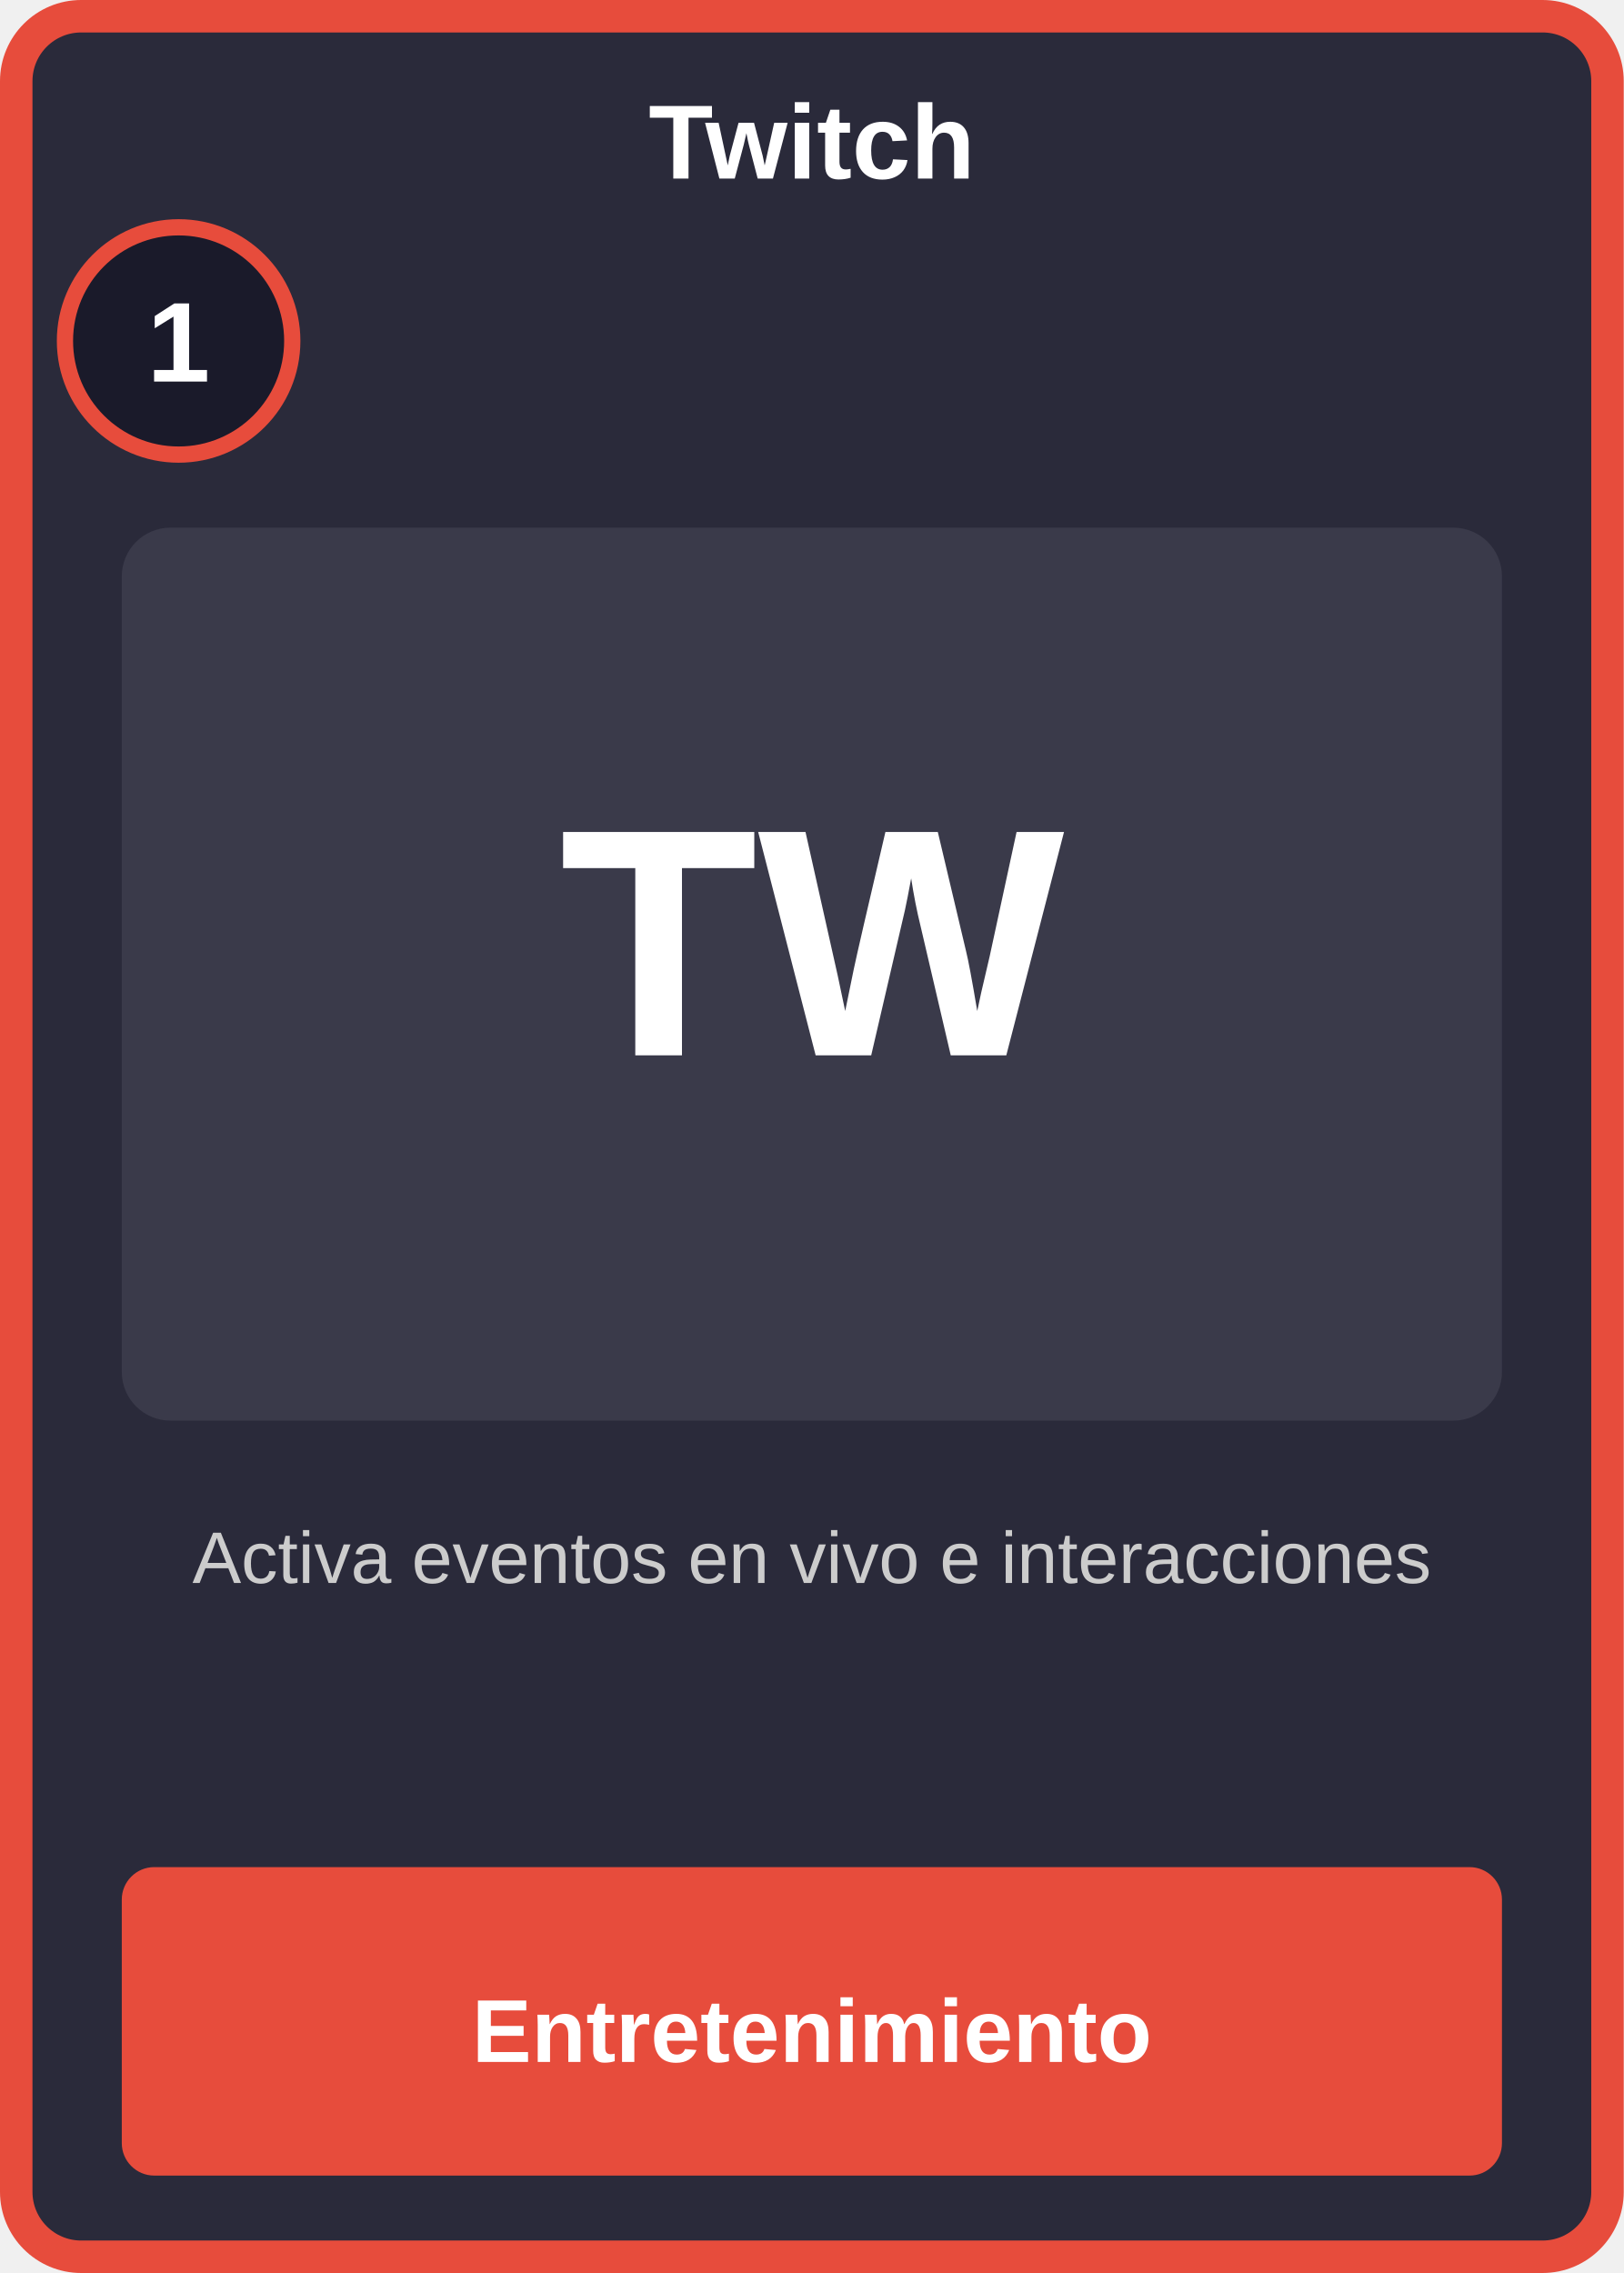
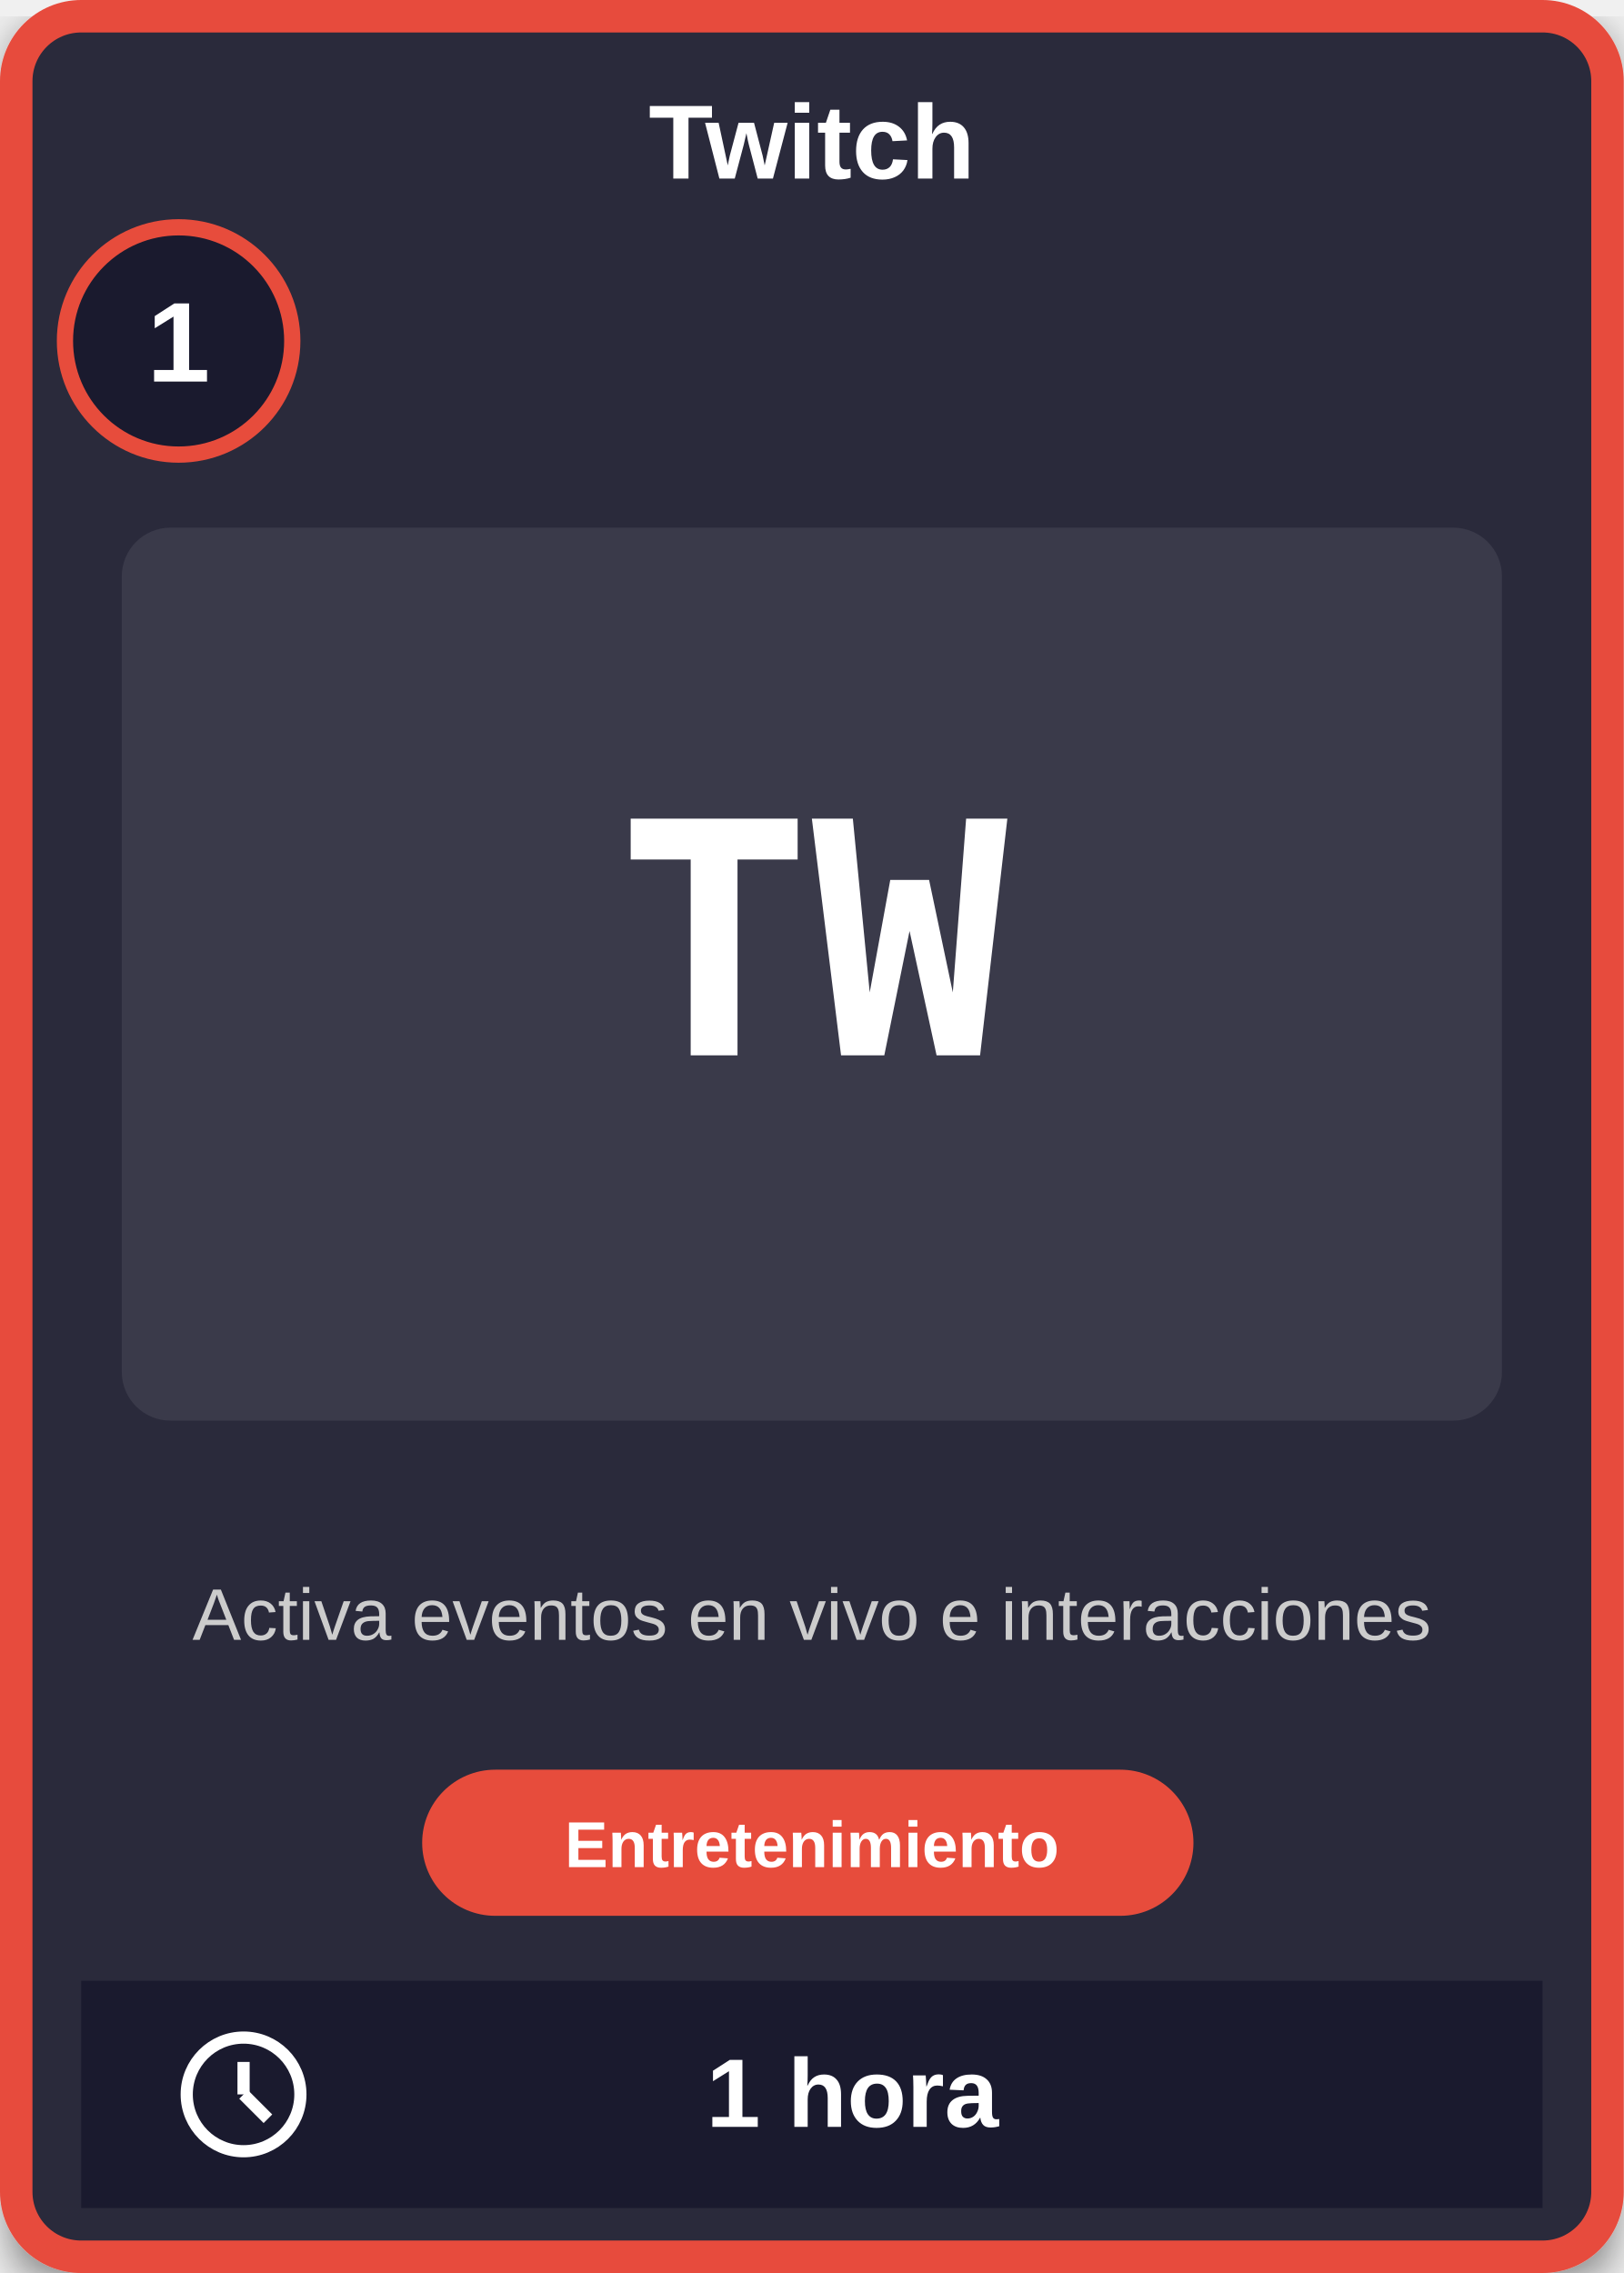
<svg xmlns="http://www.w3.org/2000/svg" viewBox="0 0 200 280">
-   <rect x="2" y="2" width="196" height="276" rx="8" ry="8" fill="#2a2a3a" stroke="#e74c3c" stroke-width="4" />
-   <text x="100" y="22" text-anchor="middle" fill="#ffffff" font-size="13" font-weight="bold" font-family="Arial, sans-serif">Twitch</text>
-   <circle cx="22" cy="42" r="14" fill="#1a1a2a" stroke="#e74c3c" stroke-width="2" />
-   <text x="22" y="47" text-anchor="middle" fill="#ffffff" font-size="14" font-weight="bold" font-family="Arial, sans-serif">1</text>
+   <defs>
+     <filter id="shadow17" x="-5%" y="-5%" width="110%" height="110%">
+       <feDropShadow dx="0" dy="2" stdDeviation="3" flood-color="#000" flood-opacity="0.5" />
+     </filter>
+   </defs>
+   <rect x="2" y="2" width="196" height="276" rx="8" ry="8" fill="#2a2a3a" stroke="#e74c3c" stroke-width="4" filter="url(#shadow17)" />
+   <text x="100" y="22" text-anchor="middle" fill="#ffffff" font-family="Arial, sans-serif" font-size="13" font-weight="bold">Twitch</text>
+   <circle cx="22" cy="42" r="14" fill="#1a1a2e" stroke="#e74c3c" stroke-width="2" />
+   <text x="22" y="47" text-anchor="middle" fill="#ffffff" font-family="Arial, sans-serif" font-size="14" font-weight="bold">1</text>
  <rect x="15" y="65" width="170" height="110" rx="6" ry="6" fill="#3a3a4a" />
-   <text x="100" y="130" text-anchor="middle" fill="#ffffff" font-size="40" font-weight="bold" font-family="Arial, sans-serif">TW</text>
-   <text x="100" y="195" text-anchor="middle" fill="#cccccc" font-size="9" font-family="Arial, sans-serif">Activa eventos en vivo e interacciones</text>
-   <rect x="15" y="230" width="170" height="38" rx="4" ry="4" fill="#e74c3c" />
-   <text x="100" y="254" text-anchor="middle" fill="#ffffff" font-size="11" font-weight="bold" font-family="Arial, sans-serif">Entretenimiento</text>
+   <text x="100" y="130" text-anchor="middle" fill="#ffffff" font-family="monospace, sans-serif" font-size="40" font-weight="bold">TW</text>
+   <text x="100" y="202" text-anchor="middle" fill="#cccccc" font-family="Arial, sans-serif" font-size="9">Activa eventos en vivo e interacciones</text>
+   <g>
+     <rect x="52" y="218" width="95" height="18" rx="9" ry="9" fill="#e74c3c" />
+     <text x="100" y="230" text-anchor="middle" fill="#ffffff" font-family="Arial, sans-serif" font-size="8" font-weight="bold">Entretenimiento</text>
+   </g>
+   <rect x="10" y="244" width="180" height="28" fill="#1a1a2e" />
+   <circle cx="30" cy="258" r="7" fill="none" stroke="#ffffff" stroke-width="1.5" />
+   <line x1="30" y1="254" x2="30" y2="258" stroke="#ffffff" stroke-width="1.5" />
+   <line x1="30" y1="258" x2="33" y2="261" stroke="#ffffff" stroke-width="1.5" />
+   <text x="105" y="262" text-anchor="middle" fill="#ffffff" font-family="Arial, sans-serif" font-size="12" font-weight="bold">1 hora</text>
</svg>
